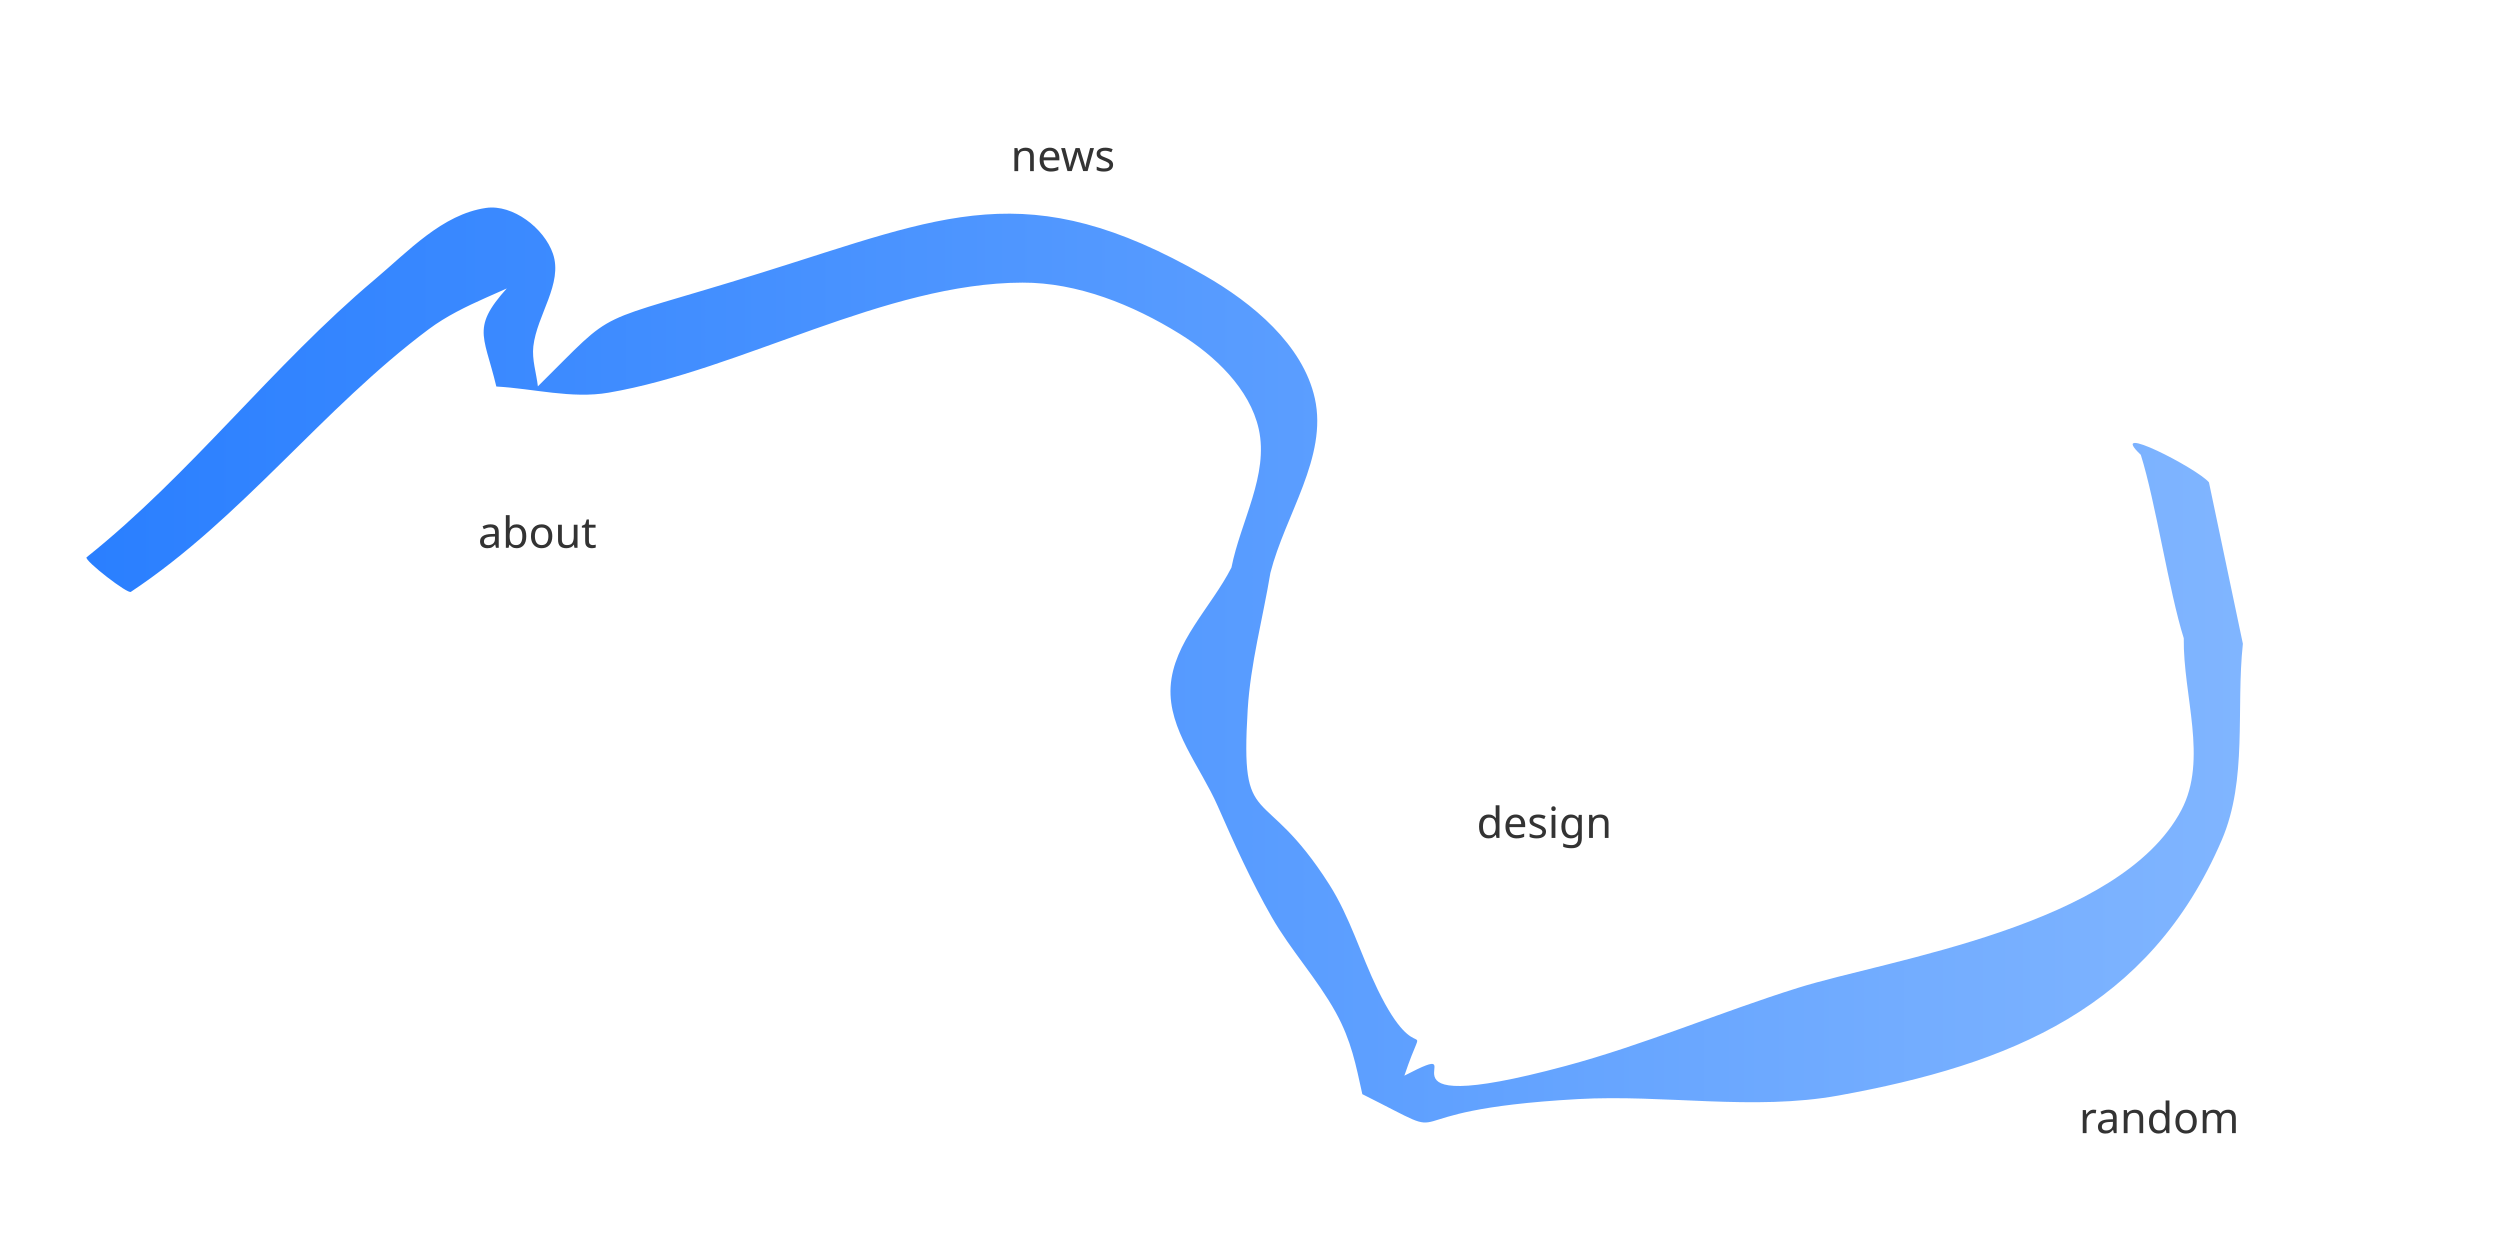
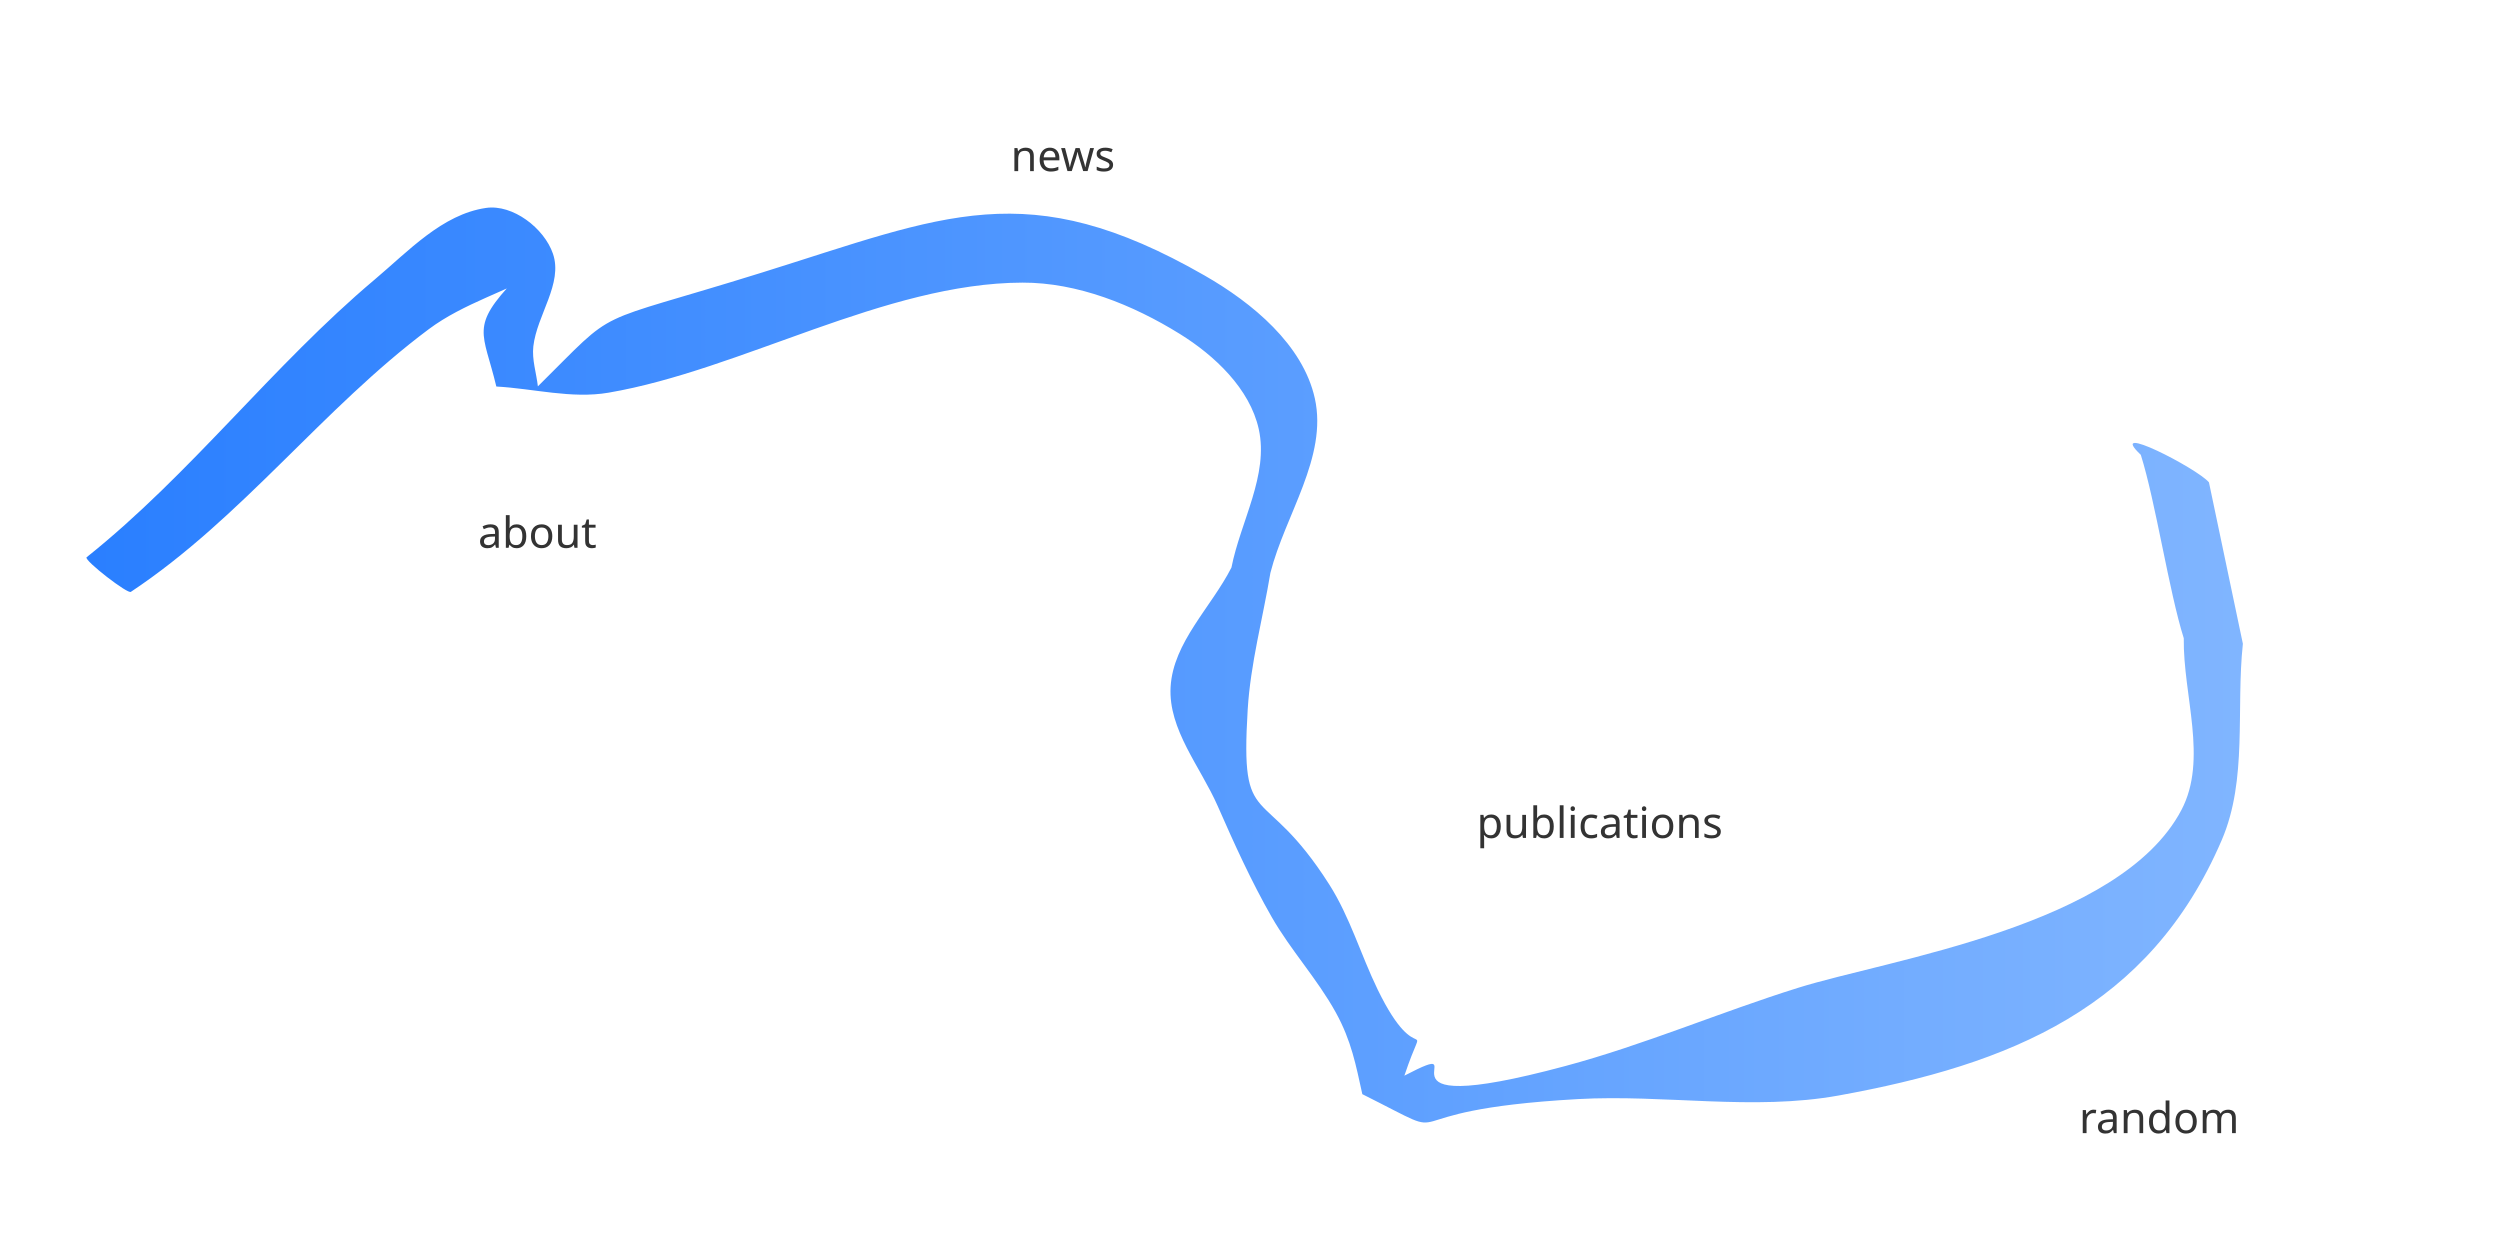
<svg xmlns="http://www.w3.org/2000/svg" xmlns:xlink="http://www.w3.org/1999/xlink" width="698.09" height="350" id="svg2" version="1.1">
  <defs id="defs4">
    <linearGradient id="linearGradient4449">
      <stop style="stop-color:#0066ff;stop-opacity:1" offset="0" id="stop4451" />
      <stop style="stop-color:#5599ff;stop-opacity:1" offset="1" id="stop4453" />
    </linearGradient>
    <linearGradient id="linearGradient4389">
      <stop style="stop-color:#2a7fff;stop-opacity:1;" offset="0" id="stop4391" />
      <stop style="stop-color:#80b5ff;stop-opacity:1" offset="1" id="stop4393" />
    </linearGradient>
    <clipPath clipPathUnits="userSpaceOnUse" id="clipPath3959">
      <rect style="fill:#000000;fill-opacity:1;stroke:none" id="rect3961" width="365.714" height="365.714" x="-2452.857" y="8563.791" />
    </clipPath>
    <linearGradient xlink:href="#linearGradient4389" id="linearGradient4395" x1="-2464.635" y1="8745.533" x2="-1953.355" y2="8745.533" gradientUnits="userSpaceOnUse" gradientTransform="matrix(1.177744,0,0,1.177744,2926.845,-9411.943)" />
    <linearGradient xlink:href="#linearGradient4449" id="linearGradient4455" x1="-2378.844" y1="9268.619" x2="-1698.551" y2="9268.619" gradientUnits="userSpaceOnUse" gradientTransform="translate(137.1861,-1044.18)" />
  </defs>
  <g id="layer1" transform="translate(0,-702.3603)">
    <a xlink:href="random.html">
      <text y="1018.769" x="570.563" style="font-style:normal;font-weight:normal;line-height:125%;letter-spacing:0px;word-spacing:0px;fill:#333333;fill-opacity:1;stroke:none;font-family:Sans" xml:space="preserve">
        <tspan style="font-style:normal;font-variant:normal;font-weight:normal;font-stretch:normal;fill:#333333;font-family:American Typewriter;-inkscape-font-specification:American Typewriter" id="randomText" y="1018.769" x="580.563">random</tspan>
      </text>
    </a>
    <a xlink:href="about.html">
      <text xml:space="preserve" style="font-style:normal;font-weight:normal;line-height:125%;letter-spacing:0px;word-spacing:0px;fill:#333333;fill-opacity:1;stroke:none;font-family:Sans" x="102.302" y="855.32">
        <tspan x="102.302" y="855.32" style="font-style:normal;font-variant:normal;font-weight:normal;font-stretch:normal;fill:#333333;font-family:American Typewriter;-inkscape-font-specification:American Typewriter" id="aboutText">
         about</tspan>
      </text>
    </a>
    <a xlink:href="news.html">
      <text y="750.144" x="282.238" style="font-style:normal;font-weight:normal;line-height:125%;letter-spacing:0px;word-spacing:0px;fill:#333333;fill-opacity:1;stroke:none;font-family:Sans" xml:space="preserve">
        <tspan style="font-style:normal;font-variant:normal;font-weight:normal;font-stretch:normal;fill:#333333;font-family:American Typewriter;-inkscape-font-specification:American Typewriter" y="750.144" x="282.238" id="newsText">news</tspan>
      </text>
    </a>
-     <a xlink:href="design.html">
+     <a xlink:href="publications.html">
      <text y="936.342" x="412.349" style="font-style:normal;font-weight:normal;line-height:125%;letter-spacing:0px;word-spacing:0px;fill:#333333;fill-opacity:1;stroke:none;font-family:Sans" xml:space="preserve">
-         <tspan style="font-style:normal;font-variant:normal;font-weight:normal;font-stretch:normal;fill:#333333;font-family:American Typewriter;-inkscape-font-specification:American Typewriter" y="936.342" x="412.349" id="designText" href="./news.html">design</tspan>
+         <tspan style="font-style:normal;font-variant:normal;font-weight:normal;font-stretch:normal;fill:#333333;font-family:American Typewriter;-inkscape-font-specification:American Typewriter" y="936.342" x="412.349" id="designText" href="./news.html">publications</tspan>
      </text>
    </a>
    <path style="fill:url(#linearGradient4395);fill-opacity:1;stroke:none" id="path4373" d="m 24.162,857.989 c 29.183,-23.284 51.942,-53.557 80.431,-77.542 9.436,-7.944 18.912,-18.251 31.118,-20.024 7.471,-1.085 16.25,5.646 18.692,12.789 2.851,8.338 -4.482,17.107 -5.477,25.863 -0.423,3.723 0.846,7.446 1.27,11.169 23.194,-22.939 13.254,-16.398 62.548,-31.767 51.071,-15.923 74.084,-27.582 123.639,0.824 13.328,7.64 27.451,19.312 30.768,34.312 3.618,16.36 -8.272,32.474 -12.408,48.711 -2.115,12.743 -5.567,25.335 -6.345,38.229 -2.093,34.708 4.147,19.486 22.802,48.822 5.765,9.066 8.789,19.612 13.482,29.277 11.734,24.165 13.956,4.744 7.47,24.076 22.832,-11.883 -15.329,13.483 44.938,-2.692 22.078,-5.926 43.189,-15.019 65.006,-21.843 25.384,-7.94 89.957,-17.201 107.031,-49.646 7.447,-14.151 0.44,-31.978 0.66,-47.968 -4.139,-13.145 -7.858,-38.068 -11.997,-51.213 -9.921,-9.401 15.651,3.729 19.026,7.675 l 0,0 c 3.159,15.028 6.319,30.056 9.478,45.084 -1.96,18.253 1.353,37.886 -5.88,54.759 -20.18,47.078 -59.198,62.695 -106.927,71.368 -23.927,4.348 -48.669,-0.35 -72.949,1.018 -57.42,3.235 -30.102,13.662 -60.127,-1.38 -1.799,-8.113 -3.027,-14.869 -7.415,-22.823 -5.171,-9.374 -12.59,-17.371 -17.905,-26.665 -5.708,-9.98 -10.462,-20.49 -15.085,-31.016 -4.789,-10.902 -13.82,-21.334 -13.131,-33.221 0.722,-12.447 11.326,-22.216 16.989,-33.324 2.542,-12.889 10.464,-25.84 7.626,-38.667 -2.488,-11.244 -12.274,-20.518 -22.063,-26.583 -13.094,-8.113 -28.535,-14.359 -43.939,-14.312 -38.318,0.117 -78.519,24.403 -115.586,30.736 -10.303,1.76 -20.872,-1.15 -31.308,-1.725 -3.635,-15.28 -7.567,-16.57 5.383,-30.04 1.991,-2.07 10.69,-4.073 8.204,-2.634 -10.522,6.087 -22.698,9.389 -32.442,16.657 -29.628,22.098 -52.181,52.755 -83.17,73.336 -0.68,0.877 -13.085,-8.745 -12.404,-9.622 z" />
    <text id="text5088" y="9670.81" x="-1261.844" style="font-size:23.516px;font-style:normal;font-weight:normal;line-height:125%;letter-spacing:0px;word-spacing:0px;fill:#333333;fill-opacity:1;stroke:none;font-family:Sans" xml:space="preserve">
      <tspan id="tspan5098" style="font-style:normal;font-variant:normal;font-weight:normal;font-stretch:normal;fill:#333333;font-family:American Typewriter;-inkscape-font-specification:American Typewriter" y="9670.81" x="-1261.844" />
    </text>
  </g>
</svg>
